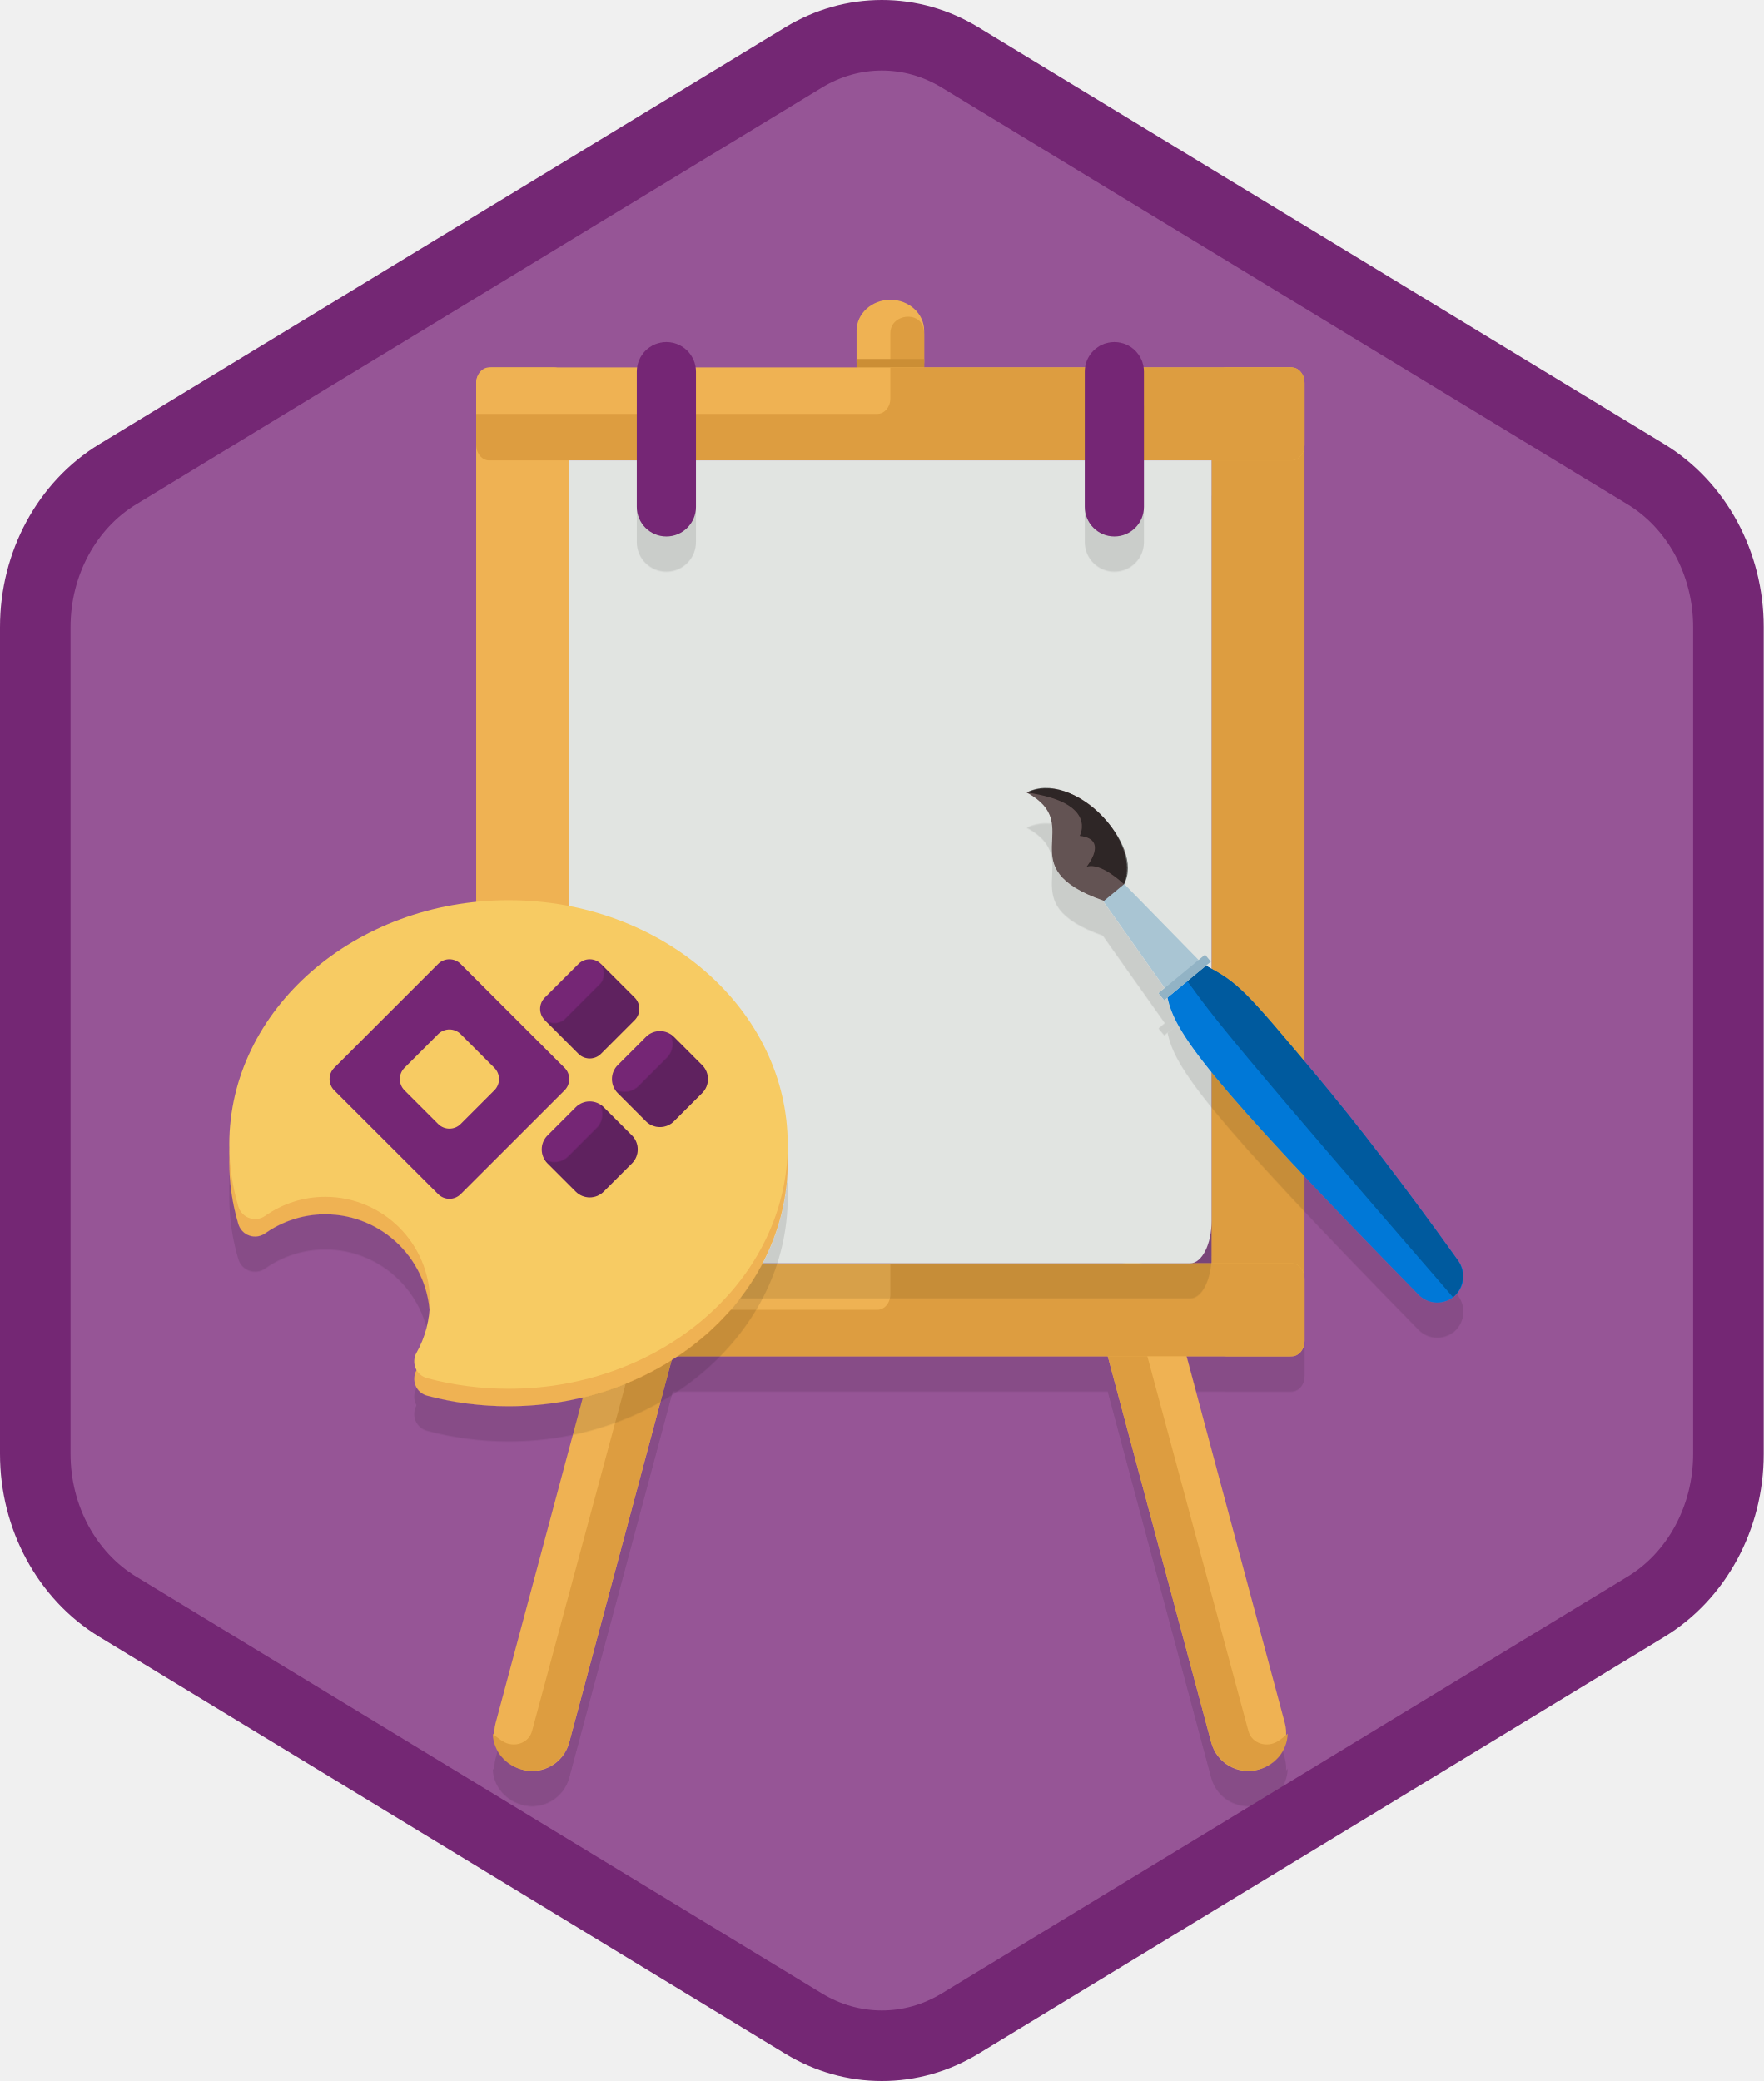
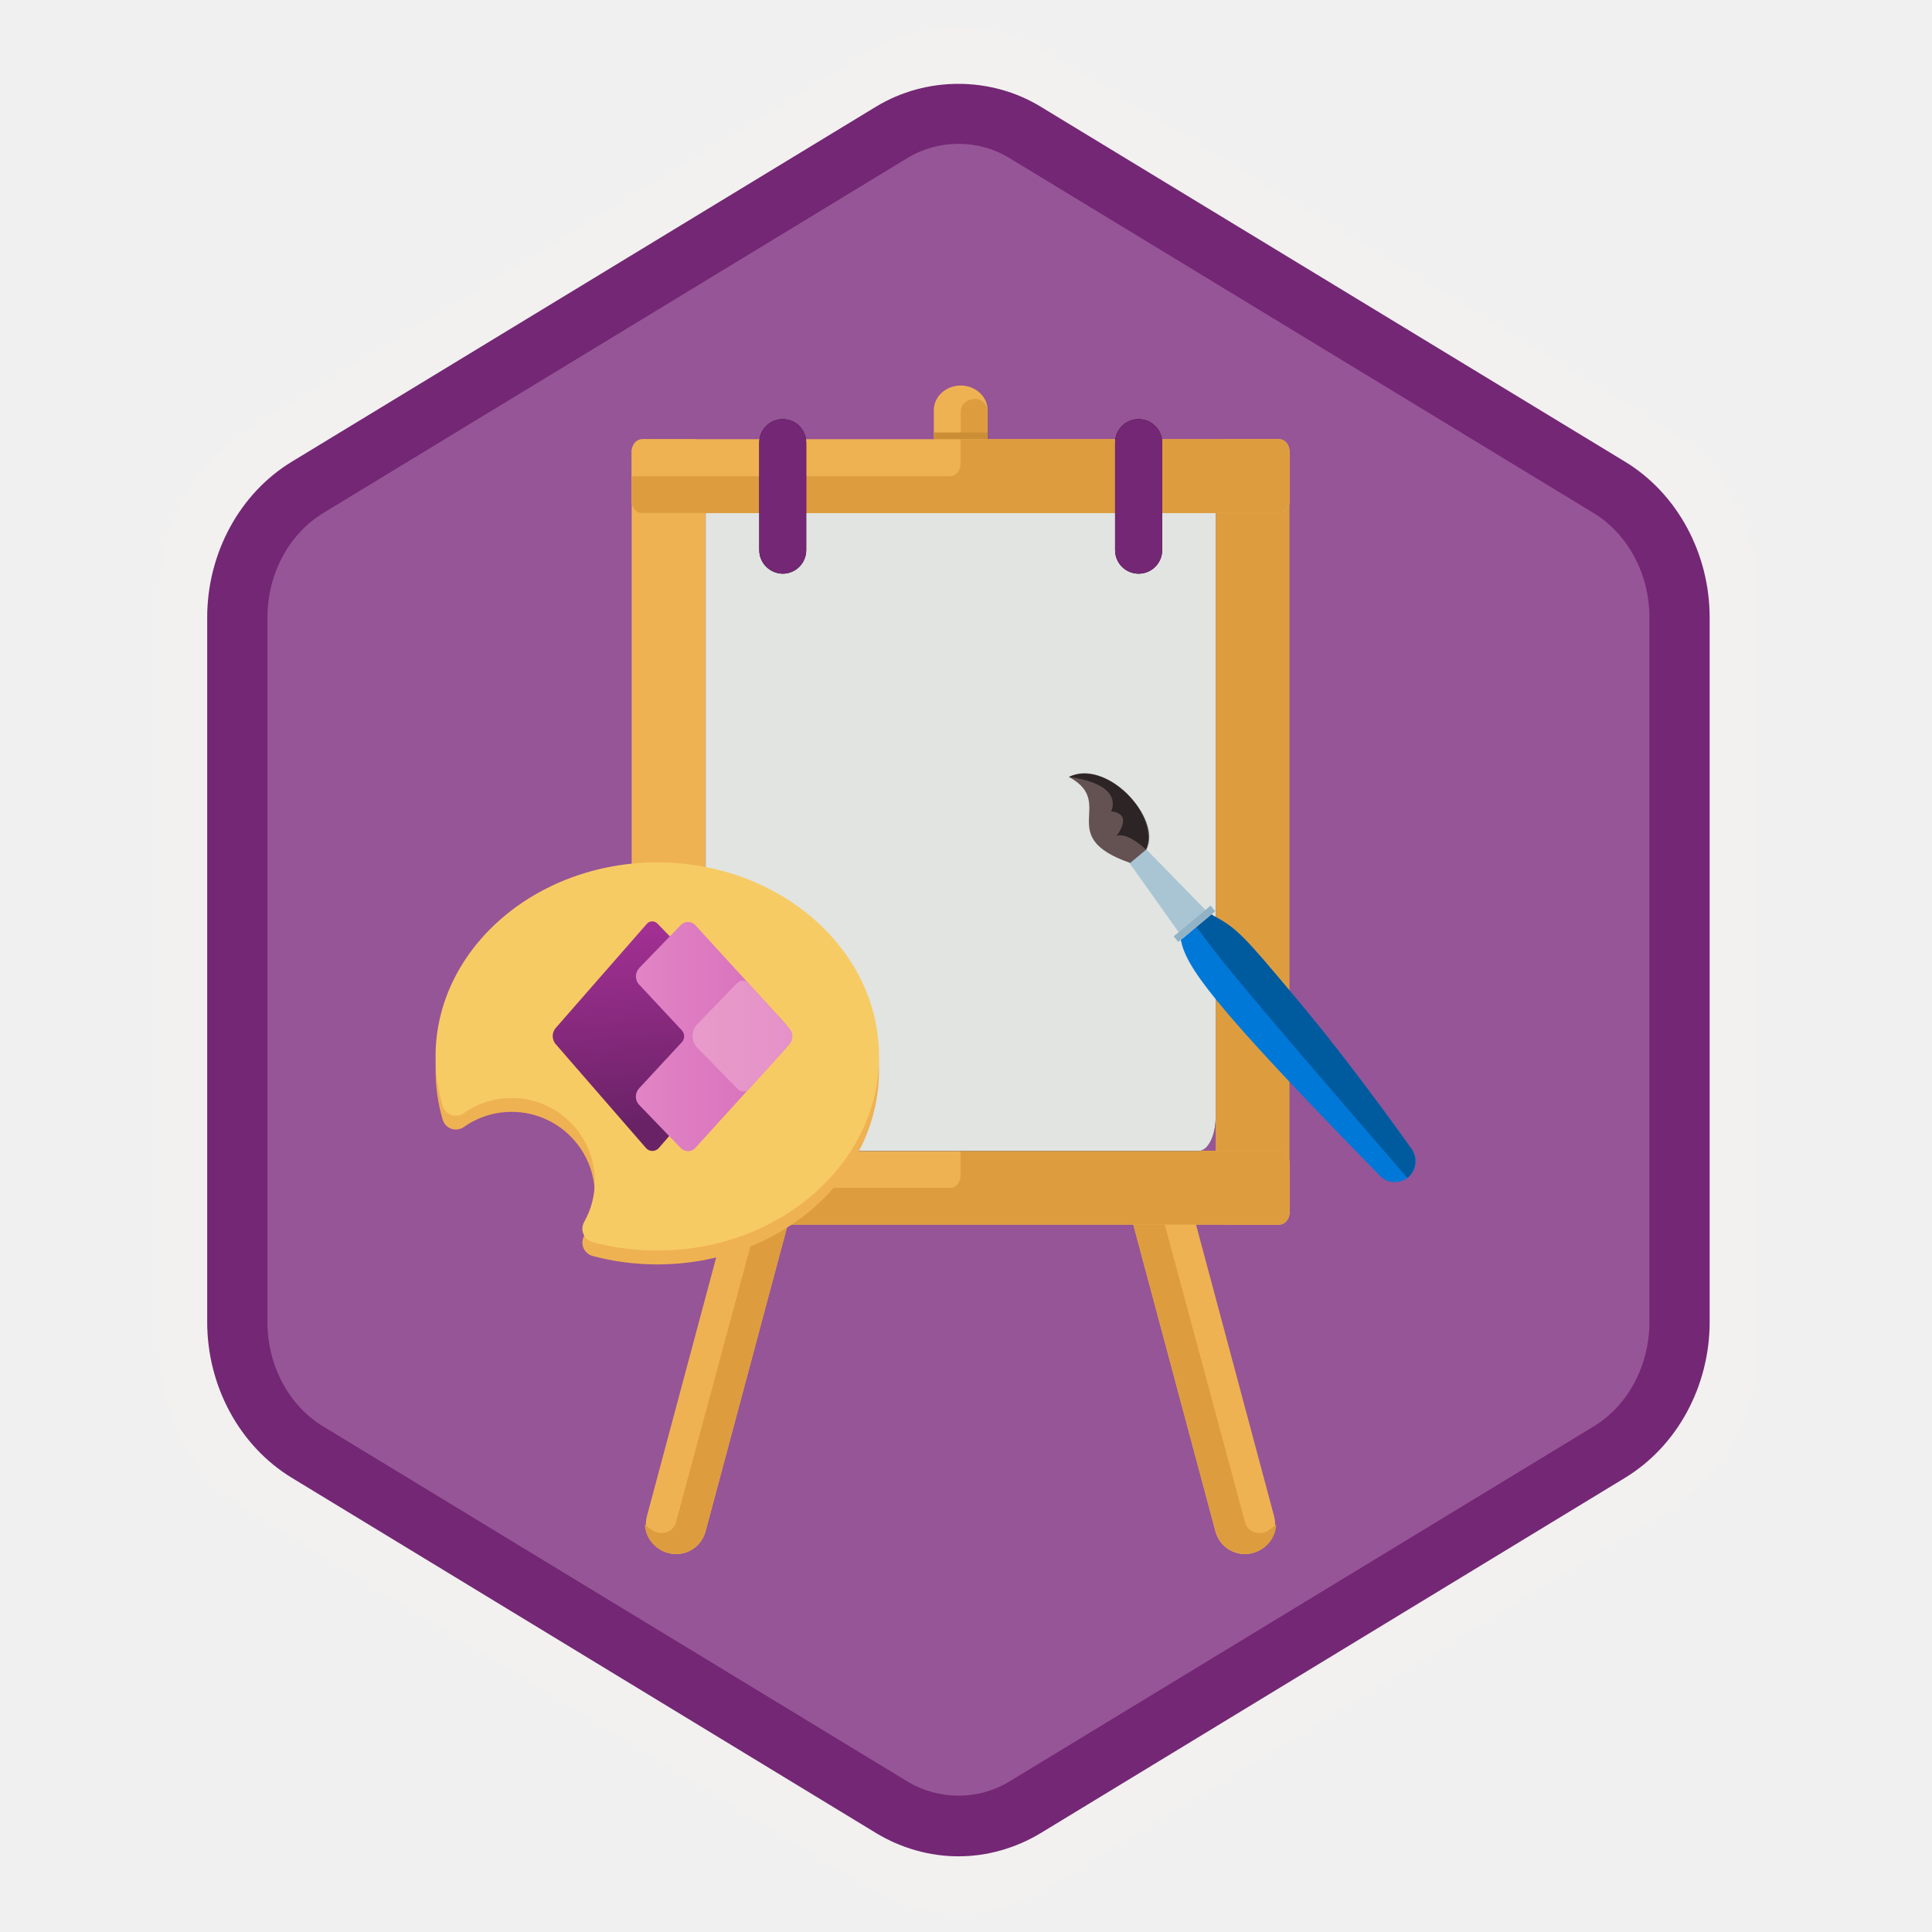
- <svg xmlns="http://www.w3.org/2000/svg" xmlns:xlink="http://www.w3.org/1999/xlink" width="100px" height="118px" viewBox="0 0 100 118" version="1.1">
+ <svg xmlns="http://www.w3.org/2000/svg" width="103" height="103" viewBox="0 0 103 103" fill="none">
+   <path d="M51.096 101.985C49.466 101.985 47.856 101.525 46.426 100.665L13.286 80.525C10.326 78.725 8.486 75.335 8.486 71.685V31.725C8.486 28.075 10.326 24.685 13.286 22.885L46.426 2.745C49.266 1.015 52.926 1.015 55.756 2.745L88.896 22.885C91.856 24.685 93.696 28.075 93.696 31.725V71.675C93.696 75.325 91.856 78.715 88.896 80.515L55.766 100.665C54.346 101.525 52.726 101.985 51.096 101.985ZM48.196 5.655L15.056 25.795C13.106 26.985 11.896 29.255 11.896 31.725V71.675C11.896 74.145 13.106 76.415 15.056 77.605L48.196 97.755C49.976 98.835 52.216 98.835 53.986 97.755L87.126 77.615C89.076 76.425 90.286 74.155 90.286 71.685V31.725C90.286 29.255 89.076 26.985 87.126 25.795L53.986 5.655C52.226 4.575 49.976 4.575 48.196 5.655Z" fill="#F2F1F0" />
+   <path fill-rule="evenodd" clip-rule="evenodd" d="M46.876 7.245C48.186 6.445 49.636 6.045 51.086 6.045C52.536 6.045 53.996 6.445 55.296 7.245L85.206 25.535C87.886 27.175 89.536 30.235 89.536 33.565V69.845C89.536 73.165 87.876 76.235 85.206 77.875L55.296 96.165C53.996 96.965 52.536 97.365 51.086 97.365C49.636 97.365 48.186 96.965 46.876 96.165L16.976 77.875C14.296 76.235 12.646 73.175 12.646 69.845V33.565C12.646 30.245 14.296 27.175 16.976 25.535L46.876 7.245Z" fill="#965596" />
+   <path d="M51.096 98.965C49.566 98.965 48.046 98.535 46.706 97.725L15.556 78.785C12.776 77.095 11.046 73.905 11.046 70.475V32.925C11.046 29.495 12.776 26.305 15.556 24.615L46.706 5.685C49.376 4.065 52.816 4.065 55.476 5.685L86.636 24.615C89.416 26.305 91.146 29.495 91.146 32.925V70.475C91.146 73.905 89.416 77.095 86.636 78.785L55.486 97.725C54.146 98.535 52.626 98.965 51.096 98.965ZM48.376 8.425L17.226 27.355C15.396 28.475 14.256 30.605 14.256 32.925V70.475C14.256 72.795 15.396 74.935 17.226 76.045L48.376 94.975C50.046 95.985 52.156 95.985 53.816 94.975L84.966 76.045C86.796 74.935 87.936 72.795 87.936 70.475V32.925C87.936 30.605 86.796 28.475 84.966 27.355L53.816 8.425C52.156 7.415 50.046 7.415 48.376 8.425Z" fill="#742774" />
+   <path fill-rule="evenodd" clip-rule="evenodd" d="M41.375 61.36C42.234 61.591 42.749 62.48 42.518 63.339L37.611 81.658C37.38 82.516 36.491 83.032 35.632 82.8C34.773 82.569 34.258 81.68 34.489 80.829L39.396 62.502C39.635 61.643 40.516 61.128 41.375 61.36Z" fill="#EFB252" />
+   <path fill-rule="evenodd" clip-rule="evenodd" d="M41.376 61.359L36.036 81.165C35.894 81.687 35.252 81.896 34.781 81.583C34.632 81.486 34.497 81.381 34.378 81.269C34.393 82.001 34.938 82.673 35.752 82.823C36.611 82.972 37.41 82.412 37.619 81.62L42.69 62.696L42.369 62.054L41.376 61.359Z" fill="#DD9D3F" />
+   <path fill-rule="evenodd" clip-rule="evenodd" d="M61.039 61.36C60.18 61.591 59.665 62.48 59.896 63.339L64.803 81.658C65.034 82.516 65.923 83.032 66.782 82.8C67.641 82.569 68.156 81.68 67.924 80.829L63.018 62.502C62.771 61.643 61.898 61.128 61.039 61.36Z" fill="#EFB252" />
+   <path fill-rule="evenodd" clip-rule="evenodd" d="M61.038 61.359L66.378 81.165C66.52 81.687 67.162 81.896 67.633 81.583C67.782 81.486 67.916 81.381 68.036 81.269C68.021 82.001 67.476 82.673 66.662 82.823C65.803 82.972 65.004 82.412 64.795 81.62L59.724 62.696L60.045 62.054L61.038 61.359Z" fill="#DD9D3F" />
+   <path fill-rule="evenodd" clip-rule="evenodd" d="M51.218 24.49C50.426 24.49 49.784 23.9 49.784 23.175V21.869C49.784 21.144 50.426 20.554 51.218 20.554C52.01 20.554 52.652 21.144 52.652 21.869V23.183C52.644 23.9 52.01 24.49 51.218 24.49Z" fill="#EFB252" />
+   <path fill-rule="evenodd" clip-rule="evenodd" d="M51.219 21.966V23.415H52.653V22.033C52.653 21.951 52.645 21.876 52.63 21.802C52.488 20.995 51.219 21.152 51.219 21.966Z" fill="#DD9D3F" />
+   <path d="M52.644 23.056H49.784V23.803H52.644V23.056Z" fill="#CB8E35" />
+   <path fill-rule="evenodd" clip-rule="evenodd" d="M34.334 65.295C33.975 65.295 33.676 64.996 33.676 64.638V24.072C33.676 23.713 33.975 23.415 34.334 23.415H36.955C37.313 23.415 37.612 23.706 37.612 24.072V64.638C37.612 64.996 37.313 65.295 36.955 65.295H34.334Z" fill="#EFB252" />
+   <path fill-rule="evenodd" clip-rule="evenodd" d="M65.467 65.295C65.109 65.295 64.81 65.004 64.81 64.638V24.072C64.81 23.713 65.109 23.415 65.467 23.415H68.088C68.447 23.415 68.746 23.706 68.746 24.072V64.638C68.746 64.996 68.447 65.295 68.088 65.295H65.467Z" fill="#DD9D3F" />
+   <path fill-rule="evenodd" clip-rule="evenodd" d="M68.754 26.693C68.754 27.052 68.507 27.35 68.208 27.35H34.221C33.923 27.35 33.676 27.059 33.676 26.693V24.072C33.676 23.713 33.923 23.415 34.221 23.415H68.201C68.5 23.415 68.746 23.713 68.746 24.072V26.693" fill="#EFB252" />
+   <path fill-rule="evenodd" clip-rule="evenodd" d="M34.221 27.35H68.201C68.5 27.35 68.746 27.052 68.746 26.693V24.072C68.754 23.713 68.507 23.415 68.201 23.415H51.211V24.729C51.211 25.087 50.965 25.386 50.666 25.386H33.676V26.701C33.676 27.059 33.923 27.35 34.221 27.35Z" fill="#DD9D3F" />
+   <path fill-rule="evenodd" clip-rule="evenodd" d="M68.754 64.63C68.754 64.989 68.507 65.288 68.208 65.288H34.221C33.923 65.288 33.676 64.996 33.676 64.63V62.009C33.676 61.651 33.923 61.352 34.221 61.352H68.201C68.5 61.352 68.746 61.651 68.746 62.009V64.63" fill="#EFB252" />
+   <path fill-rule="evenodd" clip-rule="evenodd" d="M34.221 65.288H68.201C68.5 65.288 68.746 64.989 68.746 64.63V62.009C68.754 61.651 68.507 61.352 68.201 61.352H51.211V62.666C51.211 63.025 50.965 63.324 50.666 63.324H33.676V64.638C33.676 64.996 33.923 65.288 34.221 65.288Z" fill="#DD9D3F" />
+   <path fill-rule="evenodd" clip-rule="evenodd" d="M64.81 27.357V59.567C64.81 60.553 64.399 61.359 63.906 61.359H38.522C38.022 61.359 37.619 60.553 37.619 59.567V27.357H64.81Z" fill="black" />
+   <path fill-rule="evenodd" clip-rule="evenodd" d="M64.81 27.357V59.567C64.81 60.553 64.399 61.359 63.906 61.359H38.522C38.022 61.359 37.619 60.553 37.619 59.567V27.357H64.81Z" fill="#E1E4E1" />
+   <path fill-rule="evenodd" clip-rule="evenodd" d="M41.734 22.347C42.421 22.347 42.981 22.907 42.981 23.601V29.329C42.981 30.024 42.421 30.584 41.726 30.584C41.039 30.576 40.479 30.016 40.479 29.329V23.601C40.479 22.907 41.039 22.347 41.734 22.347Z" fill="black" />
+   <path fill-rule="evenodd" clip-rule="evenodd" d="M41.734 22.347C42.421 22.347 42.981 22.907 42.981 23.601V29.329C42.981 30.024 42.421 30.584 41.726 30.584C41.039 30.576 40.479 30.016 40.479 29.329V23.601C40.479 22.907 41.039 22.347 41.734 22.347Z" fill="#742774" />
+   <path fill-rule="evenodd" clip-rule="evenodd" d="M60.703 22.347C61.397 22.347 61.958 22.907 61.958 23.601V29.329C61.958 30.024 61.397 30.584 60.703 30.584C60.008 30.584 59.448 30.024 59.448 29.329V23.601C59.448 22.907 60.008 22.347 60.703 22.347Z" fill="black" />
+   <path fill-rule="evenodd" clip-rule="evenodd" d="M60.703 22.347C61.397 22.347 61.958 22.907 61.958 23.601V29.329C61.958 30.024 61.397 30.584 60.703 30.584C60.008 30.584 59.448 30.024 59.448 29.329V23.601C59.448 22.907 60.008 22.347 60.703 22.347Z" fill="#742774" />
+   <path fill-rule="evenodd" clip-rule="evenodd" d="M62.951 50.105L64.556 48.753C65.953 49.478 66.252 49.836 69.179 53.324C70.971 55.46 73.003 58.111 75.266 61.27C75.602 61.74 75.519 62.39 75.079 62.763C74.638 63.129 73.981 63.107 73.578 62.696C64.474 53.391 63.242 51.539 62.951 50.105Z" fill="#0078D7" />
+   <path fill-rule="evenodd" clip-rule="evenodd" d="M63.794 49.396C64.638 48.686 64.564 48.754 64.564 48.754C65.96 49.478 66.259 49.837 69.186 53.324C70.971 55.453 72.988 58.089 75.235 61.225C75.586 61.718 75.504 62.405 75.034 62.801C66.102 52.48 64.75 50.792 63.794 49.396Z" fill="#005A9E" />
+   <path d="M66.326 50.441C65.31 49.366 64.593 48.746 64.593 48.746L63.779 49.418L65.706 51.763L66.326 50.441Z" fill="#005A9E" />
+   <path d="M64.541 48.791L63.063 50.016L60.113 45.863L60.979 45.147L64.541 48.791Z" fill="#A9C5D3" />
+   <path d="M64.788 48.582L62.816 50.217L62.57 49.919L64.541 48.283L64.788 48.582Z" fill="#92B3C5" />
+   <path d="M56.983 41.42C59.567 42.809 56.162 44.586 60.254 46.005L61.098 45.303C61.434 44.504 61.076 43.474 60.396 42.652C59.545 41.614 58.163 40.897 56.983 41.42Z" fill="#645252" />
+   <path opacity="0.55" d="M61.106 45.303C61.106 45.303 60.128 44.347 59.523 44.564C59.523 44.564 60.486 43.384 59.232 43.257C59.232 43.257 60.031 41.845 56.991 41.42C58.918 40.389 62.025 43.645 61.106 45.303Z" fill="black" />
+   <path fill-rule="evenodd" clip-rule="evenodd" d="M35.043 67.409C33.87 67.409 32.713 67.259 31.6 66.961C31.376 66.901 31.197 66.744 31.107 66.535C31.017 66.326 31.032 66.087 31.144 65.885C31.518 65.221 31.712 64.474 31.712 63.712C31.712 61.263 29.725 59.276 27.276 59.276C26.365 59.276 25.483 59.552 24.729 60.083C24.535 60.217 24.289 60.254 24.065 60.18C23.84 60.105 23.669 59.918 23.602 59.694C23.348 58.835 23.221 57.954 23.221 57.066C23.221 51.36 28.523 46.715 35.043 46.715C41.562 46.715 46.864 51.352 46.864 57.058C46.864 62.764 41.562 67.409 35.043 67.409Z" fill="#EFB252" />
+   <path fill-rule="evenodd" clip-rule="evenodd" d="M35.043 66.669C33.87 66.669 32.713 66.52 31.6 66.221C31.376 66.162 31.197 66.005 31.107 65.796C31.017 65.587 31.032 65.348 31.144 65.146C31.518 64.481 31.712 63.734 31.712 62.973C31.712 60.523 29.725 58.537 27.276 58.537C26.365 58.537 25.483 58.813 24.729 59.343C24.535 59.478 24.289 59.515 24.065 59.44C23.84 59.366 23.669 59.179 23.602 58.955C23.348 58.096 23.221 57.215 23.221 56.326C23.221 50.621 28.523 45.976 35.043 45.976C41.562 45.976 46.864 50.613 46.864 56.319C46.864 62.024 41.562 66.669 35.043 66.669Z" fill="#F7CB64" />
+   <path d="M36.2 50.426L35.05 49.239C34.893 49.075 34.632 49.082 34.483 49.254L29.628 54.803C29.412 55.049 29.412 55.422 29.628 55.669L34.438 61.203C34.617 61.412 34.938 61.412 35.125 61.203L36.559 59.545L36.715 51.009L36.2 50.426Z" fill="url(#paint0_linear)" />
+   <path d="M41.853 54.556L37.066 49.321C36.857 49.097 36.506 49.097 36.297 49.313L34.087 51.599C33.848 51.845 33.84 52.241 34.079 52.495L36.349 54.929C36.514 55.108 36.514 55.385 36.349 55.564L34.072 58.021C33.84 58.275 33.84 58.663 34.079 58.91L36.297 61.21C36.506 61.426 36.857 61.426 37.066 61.202L41.853 55.93C42.212 55.542 42.212 54.944 41.853 54.556Z" fill="url(#paint1_linear)" />
+   <path d="M42.085 55.684L39.949 58.051C39.785 58.23 39.508 58.238 39.336 58.066L37.186 55.87C36.835 55.512 36.835 54.944 37.186 54.593L39.292 52.413C39.456 52.241 39.74 52.241 39.904 52.42L42.085 54.825C42.301 55.071 42.301 55.437 42.085 55.684Z" fill="url(#paint2_linear)" />
  <defs>
-     <path d="M42.742,1.497 C44.374,0.499 46.187,0 48,0 C49.813,0 51.627,0.499 53.256,1.497 L90.591,24.332 C93.933,26.377 96,30.203 96,34.353 L96,79.647 C96,83.795 93.933,87.624 90.591,89.668 L53.256,112.505 C51.627,113.501 49.813,114 48,114 C46.187,114 44.374,113.501 42.742,112.505 L5.409,89.668 C2.066,87.624 0,83.795 0,79.647 L0,34.353 C0,30.203 2.066,26.377 5.409,24.332 L42.742,1.497 Z" id="path-1" />
-     <filter x="-8.5%" y="-4.7%" width="117.1%" height="110.3%" filterUnits="objectBoundingBox" id="filter-3">
-       <feOffset dx="0" dy="2" in="SourceAlpha" result="shadowOffsetOuter1" />
-       <feColorMatrix values="0 0 0 0 0   0 0 0 0 0   0 0 0 0 0  0 0 0 0.1 0" type="matrix" in="shadowOffsetOuter1" result="shadowMatrixOuter1" />
-       <feMerge>
-         <feMergeNode in="shadowMatrixOuter1" />
-         <feMergeNode in="SourceGraphic" />
-       </feMerge>
-     </filter>
-     <path d="M41.694,9.106 L41.694,52.238 C41.694,53.556 41.148,54.634 40.48,54.634 L6.486,54.634 C5.818,54.634 5.272,53.556 5.272,52.238 L5.272,9.106 L41.694,9.106" id="path-4" />
-     <filter x="-2.7%" y="-2.2%" width="105.5%" height="108.8%" filterUnits="objectBoundingBox" id="filter-5">
-       <feOffset dx="0" dy="2" in="SourceAlpha" result="shadowOffsetOuter1" />
-       <feColorMatrix values="0 0 0 0 0   0 0 0 0 0   0 0 0 0 0  0 0 0 0.1 0" type="matrix" in="shadowOffsetOuter1" />
-     </filter>
-     <rect id="path-6" x="0" y="0" width="3.355" height="11.023" rx="1.677" />
-     <filter x="-29.8%" y="-9.1%" width="159.6%" height="136.3%" filterUnits="objectBoundingBox" id="filter-7">
-       <feOffset dx="0" dy="2" in="SourceAlpha" result="shadowOffsetOuter1" />
-       <feColorMatrix values="0 0 0 0 0   0 0 0 0 0   0 0 0 0 0  0 0 0 0.1 0" type="matrix" in="shadowOffsetOuter1" />
-     </filter>
-     <rect id="path-8" x="25.4" y="0" width="3.355" height="11.023" rx="1.677" />
-     <filter x="-29.8%" y="-9.1%" width="159.6%" height="136.3%" filterUnits="objectBoundingBox" id="filter-9">
-       <feOffset dx="0" dy="2" in="SourceAlpha" result="shadowOffsetOuter1" />
-       <feColorMatrix values="0 0 0 0 0   0 0 0 0 0   0 0 0 0 0  0 0 0 0.1 0" type="matrix" in="shadowOffsetOuter1" />
-     </filter>
-     <filter x="-51.6%" y="-10.4%" width="206.5%" height="120.9%" filterUnits="objectBoundingBox" id="filter-10">
-       <feOffset dx="0" dy="2" in="SourceAlpha" result="shadowOffsetOuter1" />
-       <feColorMatrix values="0 0 0 0 0   0 0 0 0 0   0 0 0 0 0  0 0 0 0.1 0" type="matrix" in="shadowOffsetOuter1" result="shadowMatrixOuter1" />
-       <feMerge>
-         <feMergeNode in="shadowMatrixOuter1" />
-         <feMergeNode in="SourceGraphic" />
-       </feMerge>
-     </filter>
-     <filter x="-12.5%" y="-13.8%" width="125.0%" height="127.5%" filterUnits="objectBoundingBox" id="filter-11">
-       <feOffset dx="0" dy="2" in="SourceAlpha" result="shadowOffsetOuter1" />
-       <feColorMatrix values="0 0 0 0 0   0 0 0 0 0   0 0 0 0 0  0 0 0 0.102 0" type="matrix" in="shadowOffsetOuter1" result="shadowMatrixOuter1" />
-       <feMerge>
-         <feMergeNode in="shadowMatrixOuter1" />
-         <feMergeNode in="SourceGraphic" />
-       </feMerge>
-     </filter>
-     <path d="M12.402,10.274 L14.003,8.672 C14.44,8.235 15.149,8.235 15.587,8.673 L17.188,10.274 C17.625,10.711 17.625,11.42 17.188,11.858 L15.587,13.459 C15.149,13.896 14.44,13.896 14.003,13.459 L12.401,11.858 C11.964,11.42 11.964,10.711 12.402,10.274 L12.402,10.274 Z" id="path-12" />
-     <filter x="-18.4%" y="-18.4%" width="136.7%" height="136.7%" filterUnits="objectBoundingBox" id="filter-13">
-       <feOffset dx="-2" dy="-2" in="SourceAlpha" result="shadowOffsetInner1" />
-       <feComposite in="shadowOffsetInner1" in2="SourceAlpha" operator="arithmetic" k2="-1" k3="1" result="shadowInnerInner1" />
-       <feColorMatrix values="0 0 0 0 0   0 0 0 0 0   0 0 0 0 0  0 0 0 0.186 0" type="matrix" in="shadowInnerInner1" />
-     </filter>
-     <path d="M16.383,6.286 L17.984,4.685 C18.422,4.248 19.131,4.248 19.568,4.685 L21.169,6.287 C21.607,6.724 21.607,7.433 21.169,7.871 L19.568,9.472 C19.13,9.909 18.421,9.909 17.984,9.472 L16.383,7.87 C15.945,7.433 15.945,6.724 16.383,6.286 Z" id="path-14" />
-     <filter x="-18.4%" y="-18.4%" width="136.7%" height="136.7%" filterUnits="objectBoundingBox" id="filter-15">
-       <feOffset dx="-2" dy="-2" in="SourceAlpha" result="shadowOffsetInner1" />
-       <feComposite in="shadowOffsetInner1" in2="SourceAlpha" operator="arithmetic" k2="-1" k3="1" result="shadowInnerInner1" />
-       <feColorMatrix values="0 0 0 0 0   0 0 0 0 0   0 0 0 0 0  0 0 0 0.186 0" type="matrix" in="shadowInnerInner1" />
-     </filter>
-     <path d="M15.431,5.644 L17.342,3.733 C17.693,3.381 17.693,2.811 17.342,2.459 L15.431,0.548 C15.079,0.197 14.509,0.197 14.157,0.548 L12.246,2.459 C11.895,2.811 11.895,3.381 12.246,3.733 L14.157,5.644 C14.509,5.995 15.079,5.995 15.431,5.644" id="path-16" />
-     <filter x="-17.8%" y="-17.8%" width="135.6%" height="135.6%" filterUnits="objectBoundingBox" id="filter-17">
-       <feOffset dx="-2" dy="-2" in="SourceAlpha" result="shadowOffsetInner1" />
-       <feComposite in="shadowOffsetInner1" in2="SourceAlpha" operator="arithmetic" k2="-1" k3="1" result="shadowInnerInner1" />
-       <feColorMatrix values="0 0 0 0 0   0 0 0 0 0   0 0 0 0 0  0 0 0 0.186 0" type="matrix" in="shadowInnerInner1" />
-     </filter>
+     <linearGradient id="paint0_linear" x1="32.794" y1="49.577" x2="33.685" y2="60.044" gradientUnits="userSpaceOnUse">
+       <stop stop-color="#A23093" />
+       <stop offset="1" stop-color="#692266" />
+     </linearGradient>
+     <linearGradient id="paint1_linear" x1="33.902" y1="55.264" x2="42.124" y2="55.264" gradientUnits="userSpaceOnUse">
+       <stop stop-color="#E184C4" />
+       <stop offset="1" stop-color="#D76EBC" />
+     </linearGradient>
+     <linearGradient id="paint2_linear" x1="36.929" y1="55.238" x2="42.249" y2="55.238" gradientUnits="userSpaceOnUse">
+       <stop stop-color="#E89BCA" />
+       <stop offset="1" stop-color="#E591C8" />
+     </linearGradient>
  </defs>
-   <g id="Badges" stroke="none" stroke-width="1" fill="none" fill-rule="evenodd">
-     <g id="Use-basic-formulas-to-make-a-better-canvas-app-in-PowerApps" transform="translate(-50, -50)">
-       <g id="Use-basic-formulas-to-make-a-better-canvas-app-in-PowerApps/use-basic-formulas-to-make-a-better-canvas-app-in-PowerApps" transform="translate(50, 50)">
-         <g id="Mask" transform="translate(2, 2)">
-           <mask id="mask-2" fill="white">
-             <use xlink:href="#path-1" />
-           </mask>
-           <use id="Trophy-1" fill="#965596" xlink:href="#path-1" />
-           <g id="canvas" filter="url(#filter-3)" mask="url(#mask-2)">
-             <g transform="translate(25, 15)">
-               <g id="Group-2" stroke-width="1" fill="none" fill-rule="evenodd" transform="translate(6.700995, 68.87731) rotate(15) translate(-6.700995, -68.87731) translate(4.304775, 53.78112)">
-                 <rect id="Rectangle" fill="#EFB252" x="0.047" y="0.413" width="4.313" height="29.713" rx="2.157" />
-                 <path d="M2.203,0.413 L2.16,27.875 C2.16,28.599 1.402,29.092 0.679,28.856 C0.453,28.782 0.24,28.692 0.047,28.589 C0.318,29.53 1.259,30.21 2.361,30.118 C3.518,30.021 4.36,29.02 4.36,27.921 L4.36,1.69 L3.72,0.974 L2.203,0.413 Z" id="Fill-1024" fill="#DD9D3F" />
-               </g>
-               <g id="Group-2" stroke-width="1" fill="none" fill-rule="evenodd" transform="translate(40.24807, 68.87731) scale(-1, 1) rotate(15) translate(-40.24807, -68.87731) translate(37.85185, 53.78112)">
-                 <rect id="Rectangle" fill="#EFB252" x="0.047" y="0.413" width="4.313" height="29.713" rx="2.157" />
-                 <path d="M2.203,0.413 L2.16,27.875 C2.16,28.599 1.402,29.092 0.679,28.856 C0.453,28.782 0.24,28.692 0.047,28.589 C0.318,29.53 1.259,30.21 2.361,30.118 C3.518,30.021 4.36,29.02 4.36,27.921 L4.36,1.69 L3.72,0.974 L2.203,0.413 Z" id="Fill-1024" fill="#DD9D3F" />
-               </g>
-               <g id="Group-6" stroke-width="1" fill="none" fill-rule="evenodd" transform="translate(21.56598, 0)">
-                 <path d="M1.917,5.272 C0.859,5.272 0,4.484 0,3.514 L0,1.757 C0,0.786 0.859,0 1.917,0 C2.975,0 3.834,0.786 3.834,1.757 L3.834,3.514 C3.834,4.484 2.975,5.272 1.917,5.272" id="Fill-1018" fill="#EFB252" />
-                 <path d="M1.917,1.892 L1.917,3.834 L3.834,3.834 L3.834,1.982 C3.834,1.875 3.824,1.771 3.807,1.67 C3.618,0.591 1.917,0.798 1.917,1.892" id="Fill-1027" fill="#DD9D3F" />
-               </g>
-               <rect id="Rectangle" fill="#CB8E35" fill-rule="evenodd" x="21.566" y="3.355" width="3.834" height="1" />
-               <path d="M30.672,33.627 C30.672,34.11 30.277,34.506 29.795,34.506 L-24.524,34.506 C-25.006,34.506 -25.4,34.11 -25.4,33.627 L-25.4,30.112 C-25.4,29.629 -25.006,29.234 -24.524,29.234 L29.795,29.234 C30.277,29.234 30.672,29.629 30.672,30.112 L30.672,33.627" id="Fill-1019" fill="#EFB252" fill-rule="evenodd" transform="translate(2.635842, 31.86972) rotate(90) translate(-2.635842, -31.86972) " />
-               <path d="M72.366,33.627 C72.366,34.11 71.972,34.506 71.49,34.506 L17.17,34.506 C16.689,34.506 16.294,34.11 16.294,33.627 L16.294,30.112 C16.294,29.629 16.689,29.234 17.17,29.234 L71.49,29.234 C71.972,29.234 72.366,29.629 72.366,30.112 L72.366,33.627" id="Fill-1019" fill="#DD9D3F" fill-rule="evenodd" transform="translate(44.33007, 31.86972) rotate(90) translate(-44.33007, -31.86972) " />
-               <g id="Group-5" stroke-width="1" fill="none" fill-rule="evenodd" transform="translate(0, 3.833952)">
-                 <path d="M46.966,4.393 C46.966,4.876 46.636,5.272 46.232,5.272 L0.734,5.272 C0.33,5.272 0,4.876 0,4.393 L0,0.879 C0,0.395 0.33,8.8817842e-16 0.734,8.8817842e-16 L46.232,8.8817842e-16 C46.636,8.8817842e-16 46.966,0.395 46.966,0.879 L46.966,4.393" id="Fill-1019" fill="#EFB252" />
-                 <path d="M0.734,5.272 L46.232,5.272 C46.636,5.272 46.966,4.876 46.966,4.393 L46.966,0.879 C46.966,0.395 46.636,8.8817842e-16 46.232,8.8817842e-16 L23.483,8.8817842e-16 L23.483,1.757 C23.483,2.242 23.154,2.636 22.749,2.636 L0,2.636 L0,4.393 C0,4.876 0.33,5.272 0.734,5.272" id="Fill-1026" fill="#DD9D3F" />
-               </g>
-               <g id="Group-4" stroke-width="1" fill="none" fill-rule="evenodd" transform="translate(0, 54.63381)">
-                 <path d="M46.966,4.393 C46.966,4.876 46.636,5.272 46.232,5.272 L0.734,5.272 C0.33,5.272 0,4.876 0,4.393 L0,0.879 C0,0.395 0.33,0 0.734,0 L46.232,0 C46.636,0 46.966,0.395 46.966,0.879 L46.966,4.393" id="Fill-1019" fill="#EFB252" />
-                 <path d="M0.734,5.272 L46.232,5.272 C46.636,5.272 46.966,4.876 46.966,4.393 L46.966,0.879 C46.966,0.395 46.636,0 46.232,0 L23.483,0 L23.483,1.757 C23.483,2.242 23.154,2.636 22.749,2.636 L0,2.636 L0,4.393 C0,4.876 0.33,5.272 0.734,5.272" id="Fill-1026" fill="#DD9D3F" />
-               </g>
-               <g id="Fill-1017" fill="none">
-                 <use fill="black" fill-opacity="1" filter="url(#filter-5)" xlink:href="#path-4" />
-                 <use fill="#E1E4E1" fill-rule="evenodd" xlink:href="#path-4" />
-               </g>
-               <g id="Group-7" stroke-width="1" fill="none" fill-rule="evenodd" transform="translate(9.105635, 2.39622)">
-                 <g id="Rectangle">
-                   <use fill="black" fill-opacity="1" filter="url(#filter-7)" xlink:href="#path-6" />
-                   <use fill="#742774" fill-rule="evenodd" xlink:href="#path-6" />
-                 </g>
-                 <g id="Rectangle">
-                   <use fill="black" fill-opacity="1" filter="url(#filter-9)" xlink:href="#path-8" />
-                   <use fill="#742774" fill-rule="evenodd" xlink:href="#path-8" />
-                 </g>
-               </g>
-             </g>
-           </g>
-           <g id="paint-brush" filter="url(#filter-10)" mask="url(#mask-2)">
-             <g transform="translate(68.27591, 57.1583) rotate(-40) translate(-68.27591, -57.1583) translate(64.40091, 38.01124)">
-               <path d="M2.421,14.537 C2.421,14.537 5.231,14.537 5.231,14.537 C6.043,16.477 6.043,17.112 6.043,23.211 C6.043,26.952 5.844,31.414 5.446,36.597 L5.446,36.597 C5.387,37.368 4.744,37.964 3.97,37.964 L3.97,37.964 C3.197,37.964 2.554,37.371 2.492,36.601 C1.15,19.228 1.485,16.275 2.421,14.537 Z" id="Rectangle" fill="#0078D7" fill-rule="evenodd" />
-               <path d="M3.895,14.537 C5.369,14.537 5.231,14.537 5.231,14.537 C6.043,16.477 6.043,17.112 6.043,23.211 C6.043,26.933 5.846,31.371 5.452,36.522 L5.452,36.522 C5.389,37.335 4.711,37.964 3.895,37.964 L3.895,37.964 C3.613,19.692 3.668,16.801 3.895,14.537 Z" id="Rectangle" fill="#005A9E" fill-rule="evenodd" />
-               <path d="M4.862,18.141 C5.588,16.297 5.939,15.08 5.939,15.08 L4.666,14.477 L2.917,18.141 L4.862,18.141 L4.862,18.141 Z" id="Shape" fill="#005A9E" fill-rule="nonzero" transform="translate(4.428401, 16.30899) rotate(-25) translate(-4.428401, -16.30899) " />
-               <polygon id="Shape" fill="#A9C5D3" fill-rule="nonzero" transform="translate(3.729925, 11.35527) rotate(-25) translate(-3.729925, -11.35527) " points="3.688 14.868 1.368 13.767 4.744 7.842 6.092 8.482" />
-               <polygon id="Shape" fill="#92B3C5" fill-rule="nonzero" transform="translate(3.894929, 14.28923) rotate(-25) translate(-3.894929, -14.28923) " points="5.334 15.257 2.235 13.788 2.458 13.321 5.555 14.791" />
-               <path d="M5.425,0.749 C5.194,4.665 1.117,1.543 1.711,7.316 L3.043,7.948 C4.193,7.893 5.243,6.88 5.857,5.592 C6.637,3.959 6.719,1.882 5.425,0.749 Z" id="Shape" fill="#645252" fill-rule="nonzero" transform="translate(4.038089, 4.348692) rotate(-25) translate(-4.038089, -4.348692) " />
-               <path d="M2.979,7.655 C2.979,7.655 3.583,5.929 2.979,5.313 C2.979,5.313 4.947,5.816 4.405,4.219 C4.405,4.219 6.564,4.39 5.361,0.456 C7.698,2.214 5.515,7.833 2.979,7.655 Z" id="Shape" fill="#000000" fill-rule="nonzero" opacity="0.55" transform="translate(4.667607, 4.057294) rotate(-25) translate(-4.667607, -4.057294) " />
-             </g>
-           </g>
-           <g id="Colors" filter="url(#filter-11)" mask="url(#mask-2)">
-             <g transform="translate(11, 49)">
-               <path d="M15.831,28.738 C14.264,28.738 12.713,28.535 11.222,28.139 C10.926,28.06 10.684,27.852 10.564,27.57 C10.445,27.288 10.463,26.967 10.614,26.7 C11.114,25.809 11.379,24.805 11.379,23.791 C11.379,20.516 8.716,17.854 5.442,17.854 C4.218,17.854 3.04,18.228 2.034,18.933 C1.774,19.116 1.441,19.165 1.141,19.061 C0.841,18.957 0.608,18.714 0.517,18.409 C0.174,17.263 0,16.078 0,14.886 C0,7.247 7.102,1.034 15.831,1.034 C24.56,1.034 31.662,7.247 31.662,14.886 C31.662,22.524 24.56,28.738 15.831,28.738" id="Fill-219" fill="#EFB252" />
-               <path d="M15.831,27.749 C14.264,27.749 12.713,27.546 11.222,27.15 C10.926,27.071 10.684,26.863 10.564,26.581 C10.445,26.299 10.463,25.977 10.614,25.71 C11.114,24.82 11.379,23.816 11.379,22.801 C11.379,19.526 8.716,16.865 5.442,16.865 C4.218,16.865 3.04,17.239 2.034,17.946 C1.774,18.129 1.441,18.175 1.141,18.071 C0.841,17.966 0.608,17.724 0.517,17.42 C0.174,16.274 0,15.088 0,13.896 C0,6.258 7.102,0.044 15.831,0.044 C24.56,0.044 31.662,6.258 31.662,13.896 C31.662,21.535 24.56,27.749 15.831,27.749" id="Fill-220" fill="#F7CB64" />
-               <g id="PowerApp" stroke-width="1" fill="none" transform="translate(5.641617, 3.109568)">
-                 <g id="Rectangle-path" fill-rule="nonzero">
-                   <use fill="#742774" xlink:href="#path-12" />
-                   <use fill="black" fill-opacity="1" filter="url(#filter-13)" xlink:href="#path-12" />
-                 </g>
-                 <g id="Rectangle-path" fill-rule="nonzero">
-                   <use fill="#742774" xlink:href="#path-14" />
-                   <use fill="black" fill-opacity="1" filter="url(#filter-15)" xlink:href="#path-14" />
-                 </g>
-                 <path d="M13.368,6.44 L12.746,5.819 L7.475,0.548 C7.123,0.197 6.553,0.197 6.201,0.548 L0.93,5.819 L0.308,6.44 C-0.043,6.793 -0.043,7.362 0.308,7.715 L0.93,8.336 L6.203,13.604 C6.556,13.955 7.125,13.955 7.478,13.604 L12.748,8.336 L13.37,7.714 C13.721,7.362 13.721,6.792 13.37,6.44 M6.203,9.625 L4.78,8.202 L4.292,7.714 C3.941,7.362 3.941,6.792 4.292,6.44 L6.203,4.529 C6.555,4.178 7.125,4.178 7.477,4.529 L9.388,6.44 C9.739,6.792 9.739,7.362 9.388,7.714 L8.9,8.202 L7.477,9.625 C7.125,9.976 6.555,9.976 6.203,9.625" id="Shape" fill="#742774" fill-rule="nonzero" />
-                 <g id="Shape" fill-rule="nonzero">
-                   <use fill="#742774" xlink:href="#path-16" />
-                   <use fill="black" fill-opacity="1" filter="url(#filter-17)" xlink:href="#path-16" />
-                 </g>
-               </g>
-             </g>
-           </g>
-         </g>
-         <g id="PowerApps-Hex-Border" stroke="#742774" stroke-width="4">
-           <path d="M45.562,3.258 L6.673,26.894 C3.797,28.643 2,31.951 2,35.558 L2,82.442 C2,86.049 3.798,89.359 6.673,91.106 L45.561,114.742 C46.929,115.572 48.455,116 50,116 C51.546,116 53.072,115.572 54.436,114.743 L93.327,91.106 C96.202,89.358 98,86.048 98,82.442 L98,35.558 C98,31.952 96.203,28.644 93.327,26.894 L54.435,3.258 C53.072,2.428 51.546,2 50,2 C48.454,2 46.929,2.428 45.562,3.258 Z M45.562,3.258 C45.562,3.258 45.562,3.258 45.562,3.258 L45.562,3.258 L45.562,3.258 Z" id="Azure-Hex-Border" />
-         </g>
-       </g>
-     </g>
-   </g>
</svg>
